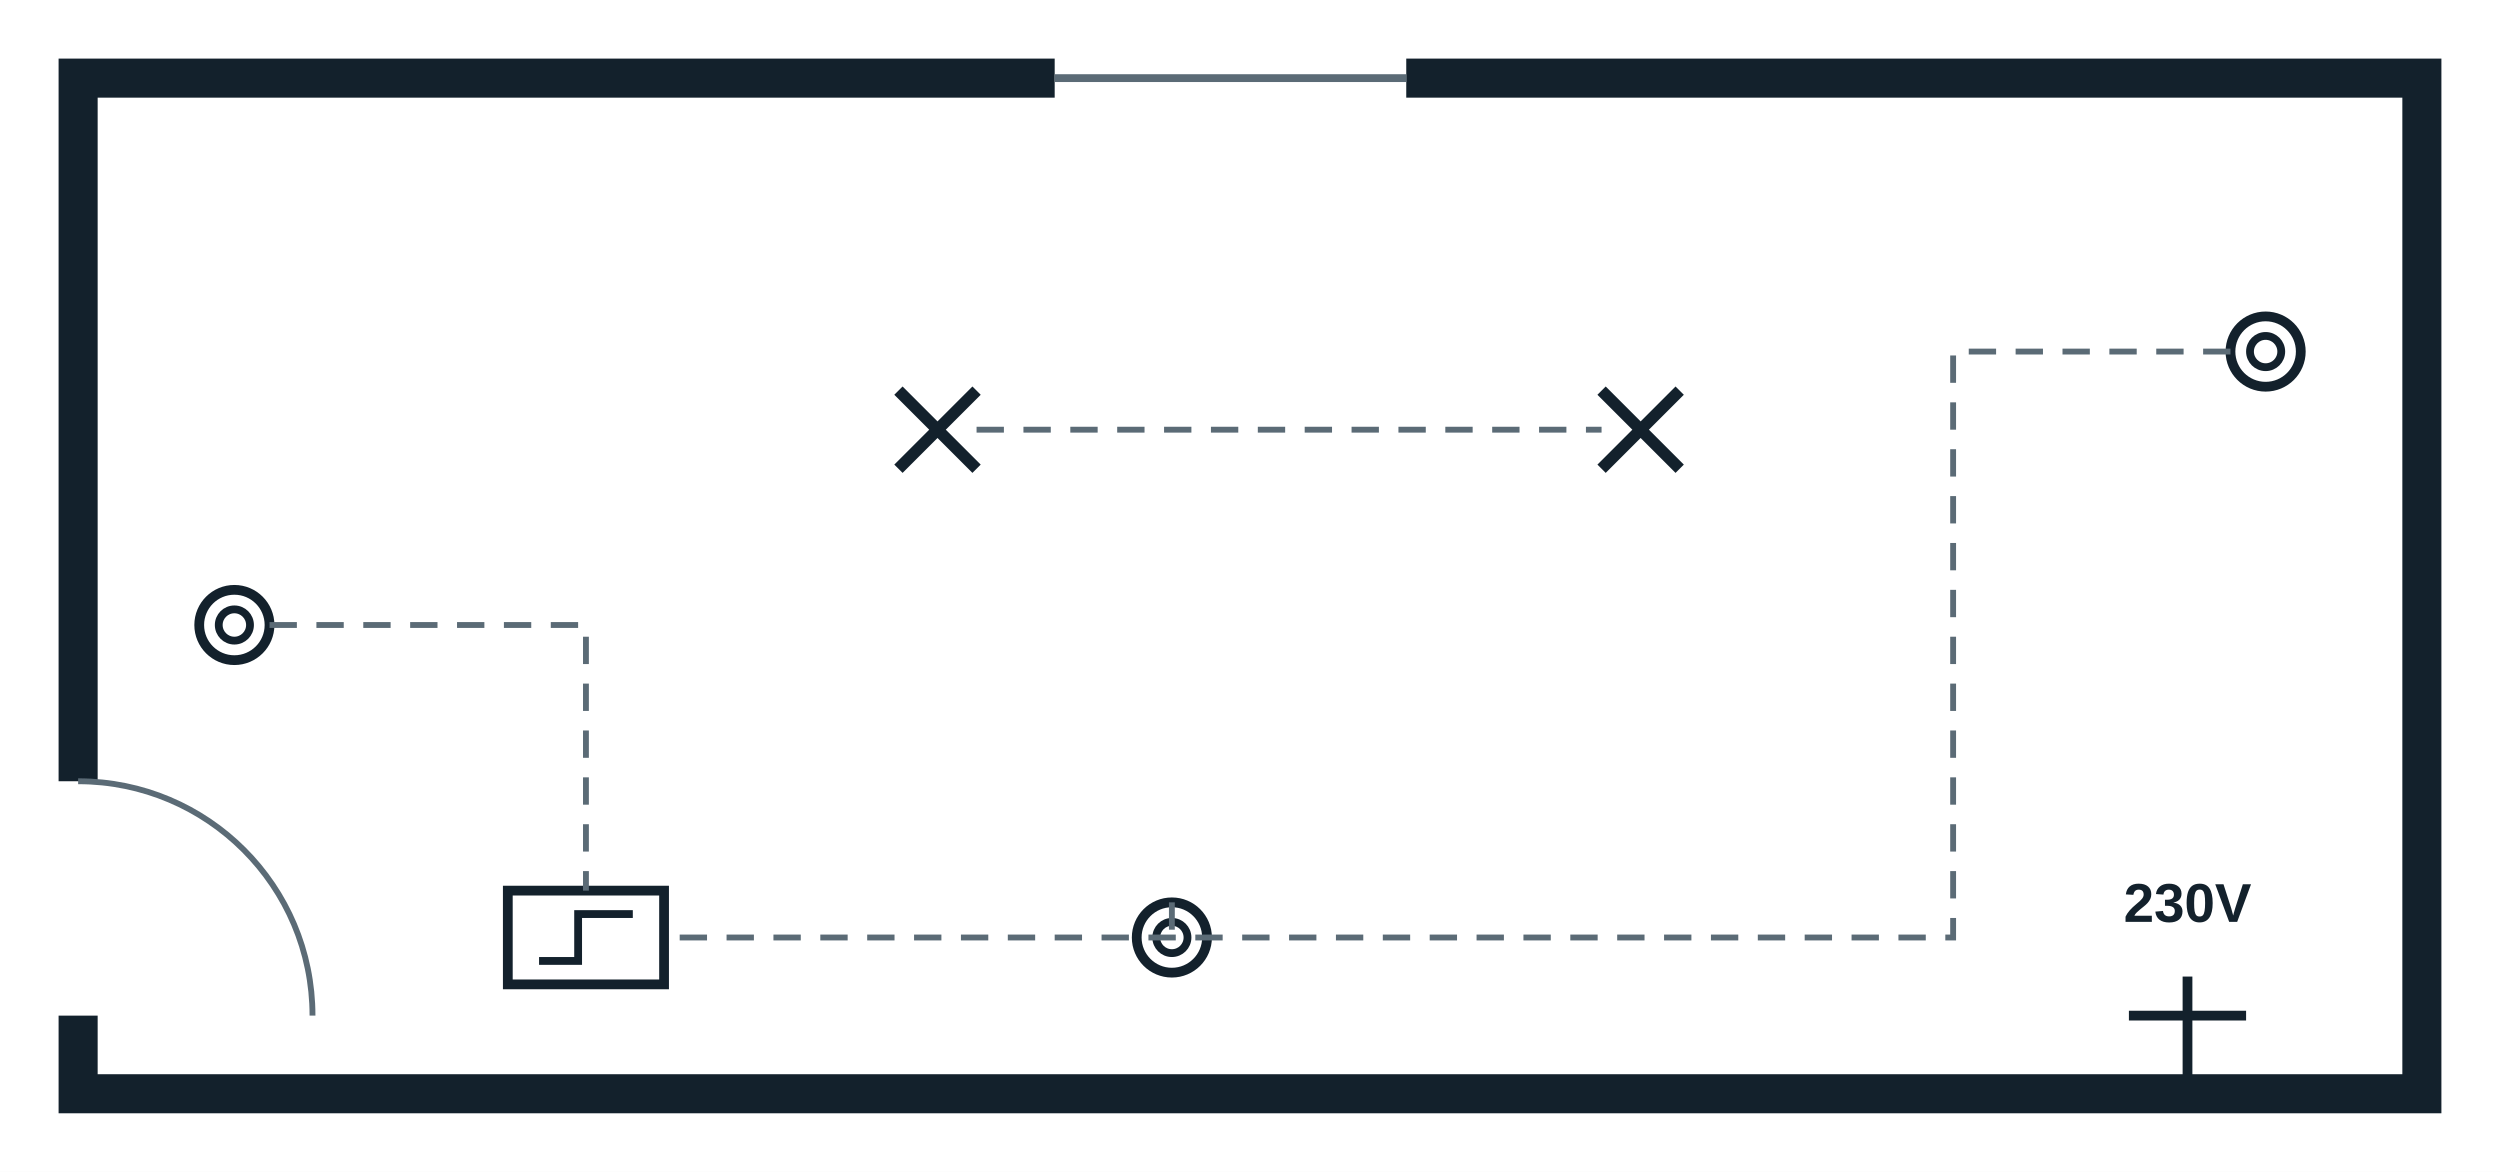
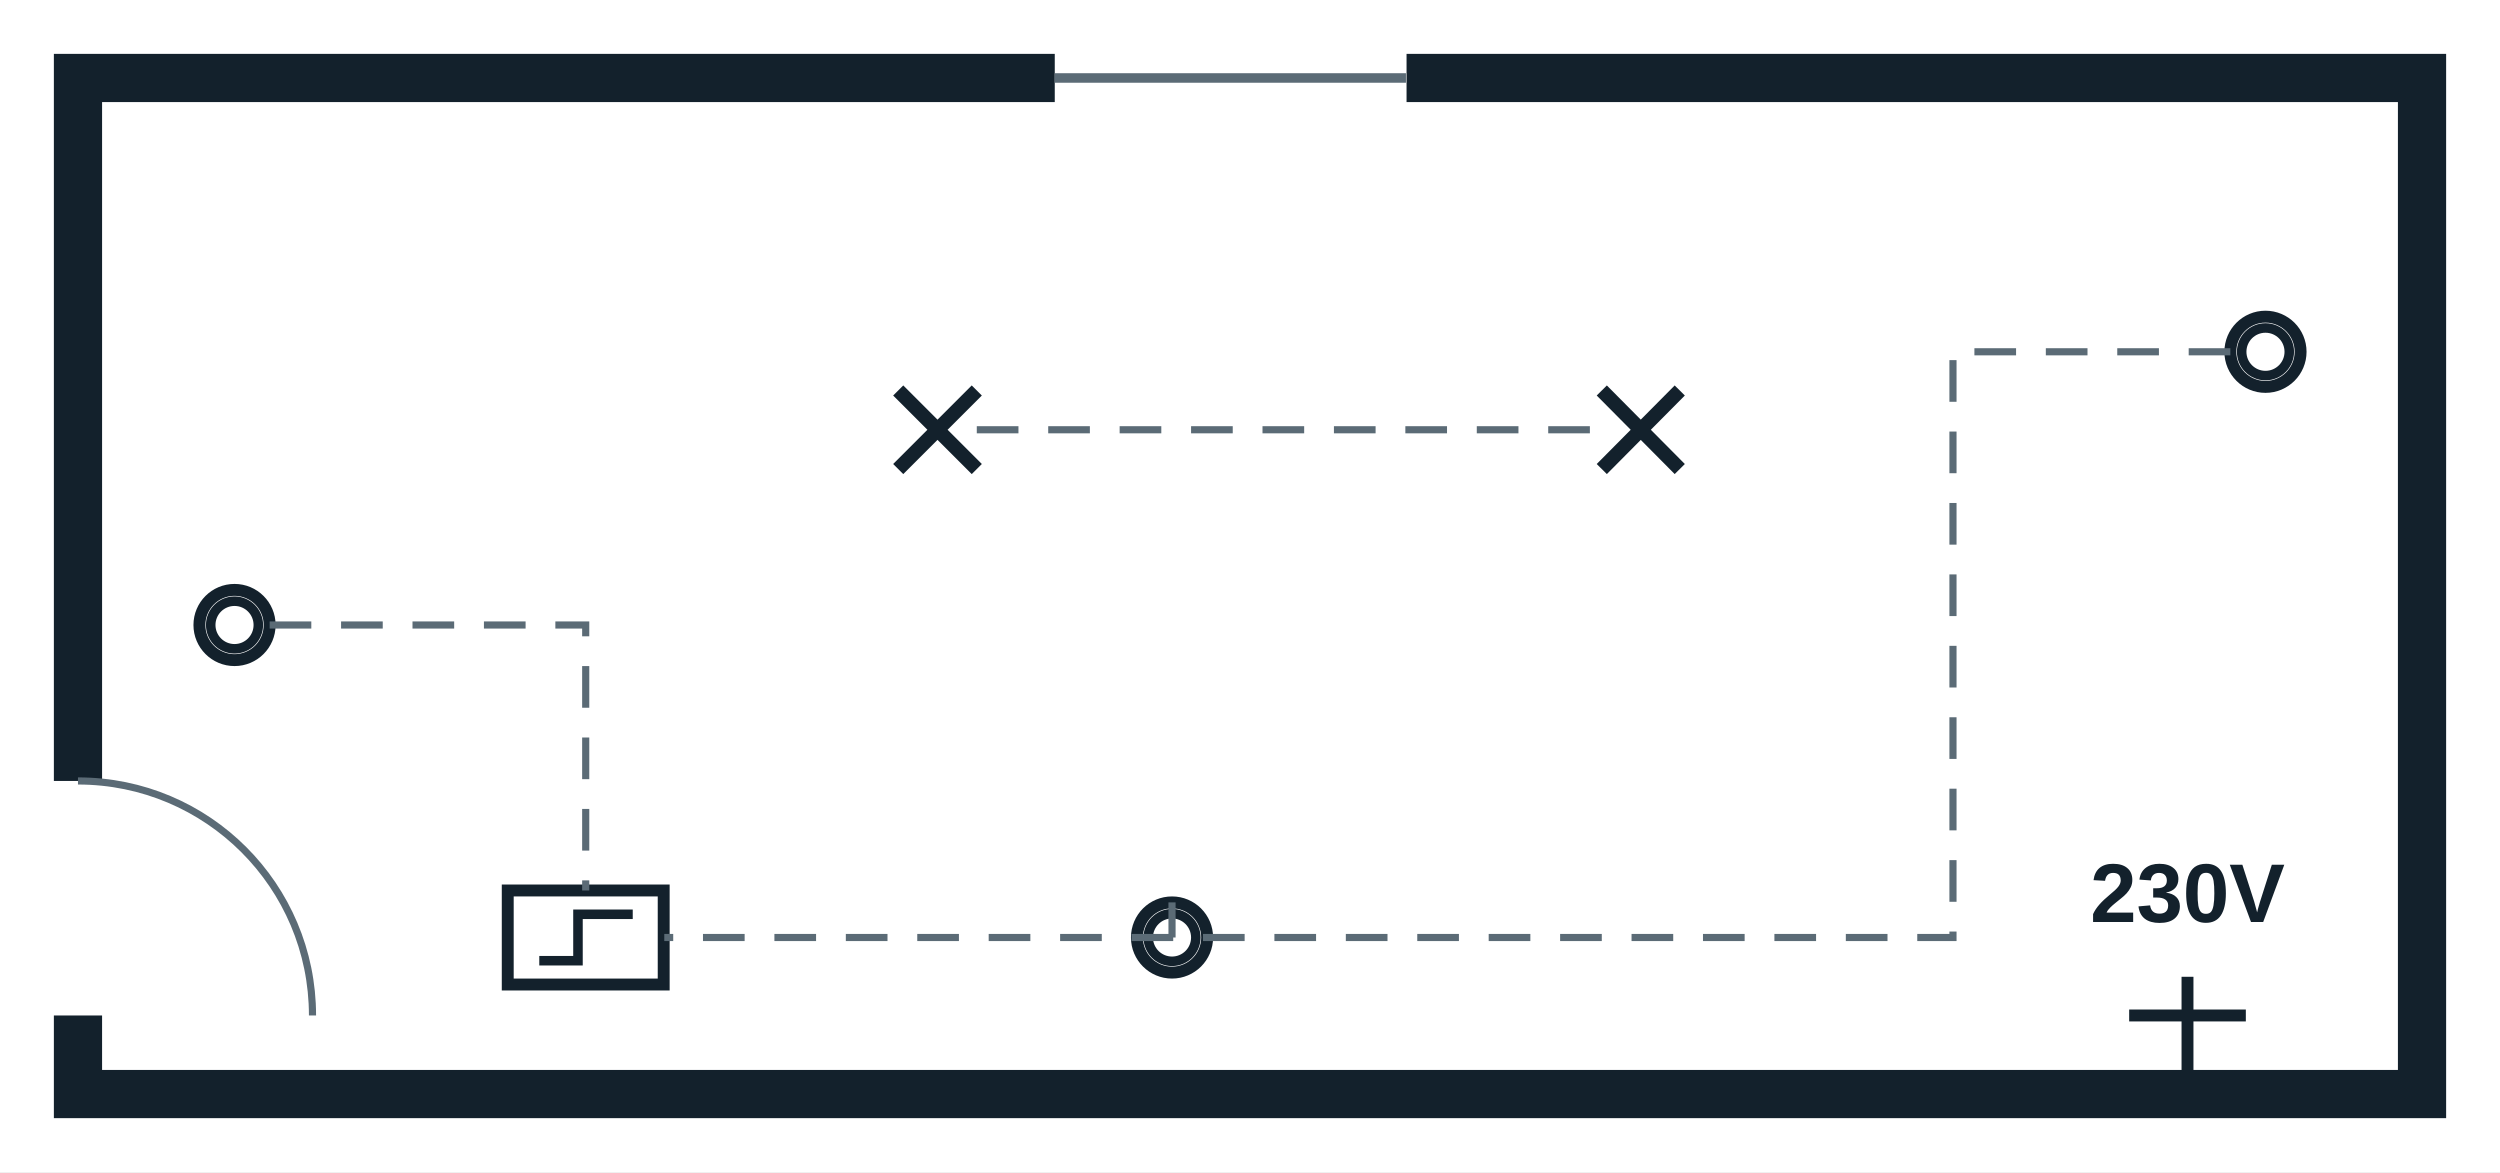
- <svg xmlns="http://www.w3.org/2000/svg" viewBox="0 0 640 300" font-family="Arial, sans-serif">
-   <rect width="640" height="300" fill="#fff" />
-   <path d="M20 20H620V280H20Z" fill="none" stroke="#13212c" stroke-width="10" />
-   <rect x="270" y="12" width="90" height="16" fill="#fff" />
-   <path d="M270 20H360" fill="none" stroke="#5b6b76" stroke-width="2" />
-   <rect x="12" y="200" width="16" height="60" fill="#fff" />
-   <path d="M20 200A60 60 0 0 1 80 260" fill="none" stroke="#5b6b76" stroke-width="1.5" />
-   <path d="M560 280V250M545 260H575" fill="none" stroke="#13212c" stroke-width="2.5" />
-   <text x="560" y="236" font-size="14" text-anchor="middle" fill="#13212c" font-weight="bold">230V</text>
-   <circle cx="60" cy="160" r="9" fill="#fff" stroke="#13212c" stroke-width="2.5" />
-   <circle cx="60" cy="160" r="4" fill="none" stroke="#13212c" stroke-width="2" />
-   <circle cx="580" cy="90" r="9" fill="#fff" stroke="#13212c" stroke-width="2.5" />
-   <circle cx="580" cy="90" r="4" fill="none" stroke="#13212c" stroke-width="2" />
-   <circle cx="300" cy="240" r="9" fill="#fff" stroke="#13212c" stroke-width="2.5" />
-   <circle cx="300" cy="240" r="4" fill="none" stroke="#13212c" stroke-width="2" />
-   <rect x="130" y="228" width="40" height="24" fill="#fff" stroke="#13212c" stroke-width="2.5" />
-   <path d="M138 246H148V234H162" fill="none" stroke="#13212c" stroke-width="2" />
-   <path d="M230 100L250 120M250 100L230 120" fill="none" stroke="#13212c" stroke-width="3" />
-   <path d="M410 100L430 120M430 100L410 120" fill="none" stroke="#13212c" stroke-width="3" />
-   <path d="M69 160H150V228M571 90H500V240H170M300 231V240M250 110H410" fill="none" stroke="#5b6b76" stroke-width="1.5" stroke-dasharray="7 5" />
+ <svg xmlns="http://www.w3.org/2000/svg" viewBox="0 0 420 196.9" font-family="Arial, sans-serif">
+   <rect width="420" height="196.9" fill="#fff" />
+   <path d="M13.1 13.1H406.9V183.8H13.1Z" fill="none" stroke="#13212c" stroke-width="8.1" />
+   <rect x="177.2" y="7.9" width="59.1" height="10.5" fill="#fff" />
+   <path d="M177.2 13.1H236.2" fill="none" stroke="#5b6b76" stroke-width="1.6" />
+   <rect x="7.9" y="131.2" width="10.5" height="39.4" fill="#fff" />
+   <path d="M13.1 131.2A39.4 39.4 0 0 1 52.5 170.6" fill="none" stroke="#5b6b76" stroke-width="1.2" />
+   <path d="M367.5 183.8V164.1M357.7 170.6H377.3" fill="none" stroke="#13212c" stroke-width="2" />
+   <text x="367.5" y="154.9" font-size="14" text-anchor="middle" fill="#13212c" font-weight="bold">230V</text>
+   <circle cx="39.4" cy="105" r="5.9" fill="#fff" stroke="#13212c" stroke-width="2" />
+   <circle cx="39.4" cy="105" r="4" fill="none" stroke="#13212c" stroke-width="1.6" />
+   <circle cx="380.6" cy="59.1" r="5.9" fill="#fff" stroke="#13212c" stroke-width="2" />
+   <circle cx="380.6" cy="59.1" r="4" fill="none" stroke="#13212c" stroke-width="1.6" />
+   <circle cx="196.9" cy="157.5" r="5.9" fill="#fff" stroke="#13212c" stroke-width="2" />
+   <circle cx="196.9" cy="157.5" r="4" fill="none" stroke="#13212c" stroke-width="1.6" />
+   <rect x="85.3" y="149.6" width="26.2" height="15.8" fill="#fff" stroke="#13212c" stroke-width="2" />
+   <path d="M90.6 161.4H97.1V153.6H106.3" fill="none" stroke="#13212c" stroke-width="1.6" />
+   <path d="M150.9 65.6L164.1 78.8M164.1 65.6L150.9 78.8" fill="none" stroke="#13212c" stroke-width="2.4" />
+   <path d="M269.1 65.6L282.2 78.8M282.2 65.6L269.1 78.8" fill="none" stroke="#13212c" stroke-width="2.4" />
+   <path d="M45.3 105H98.4V149.6M374.7 59.1H328.1V157.5H111.6M196.9 151.6V157.5M164.1 72.2H269.1" fill="none" stroke="#5b6b76" stroke-width="1.2" stroke-dasharray="7 5" />
</svg>
